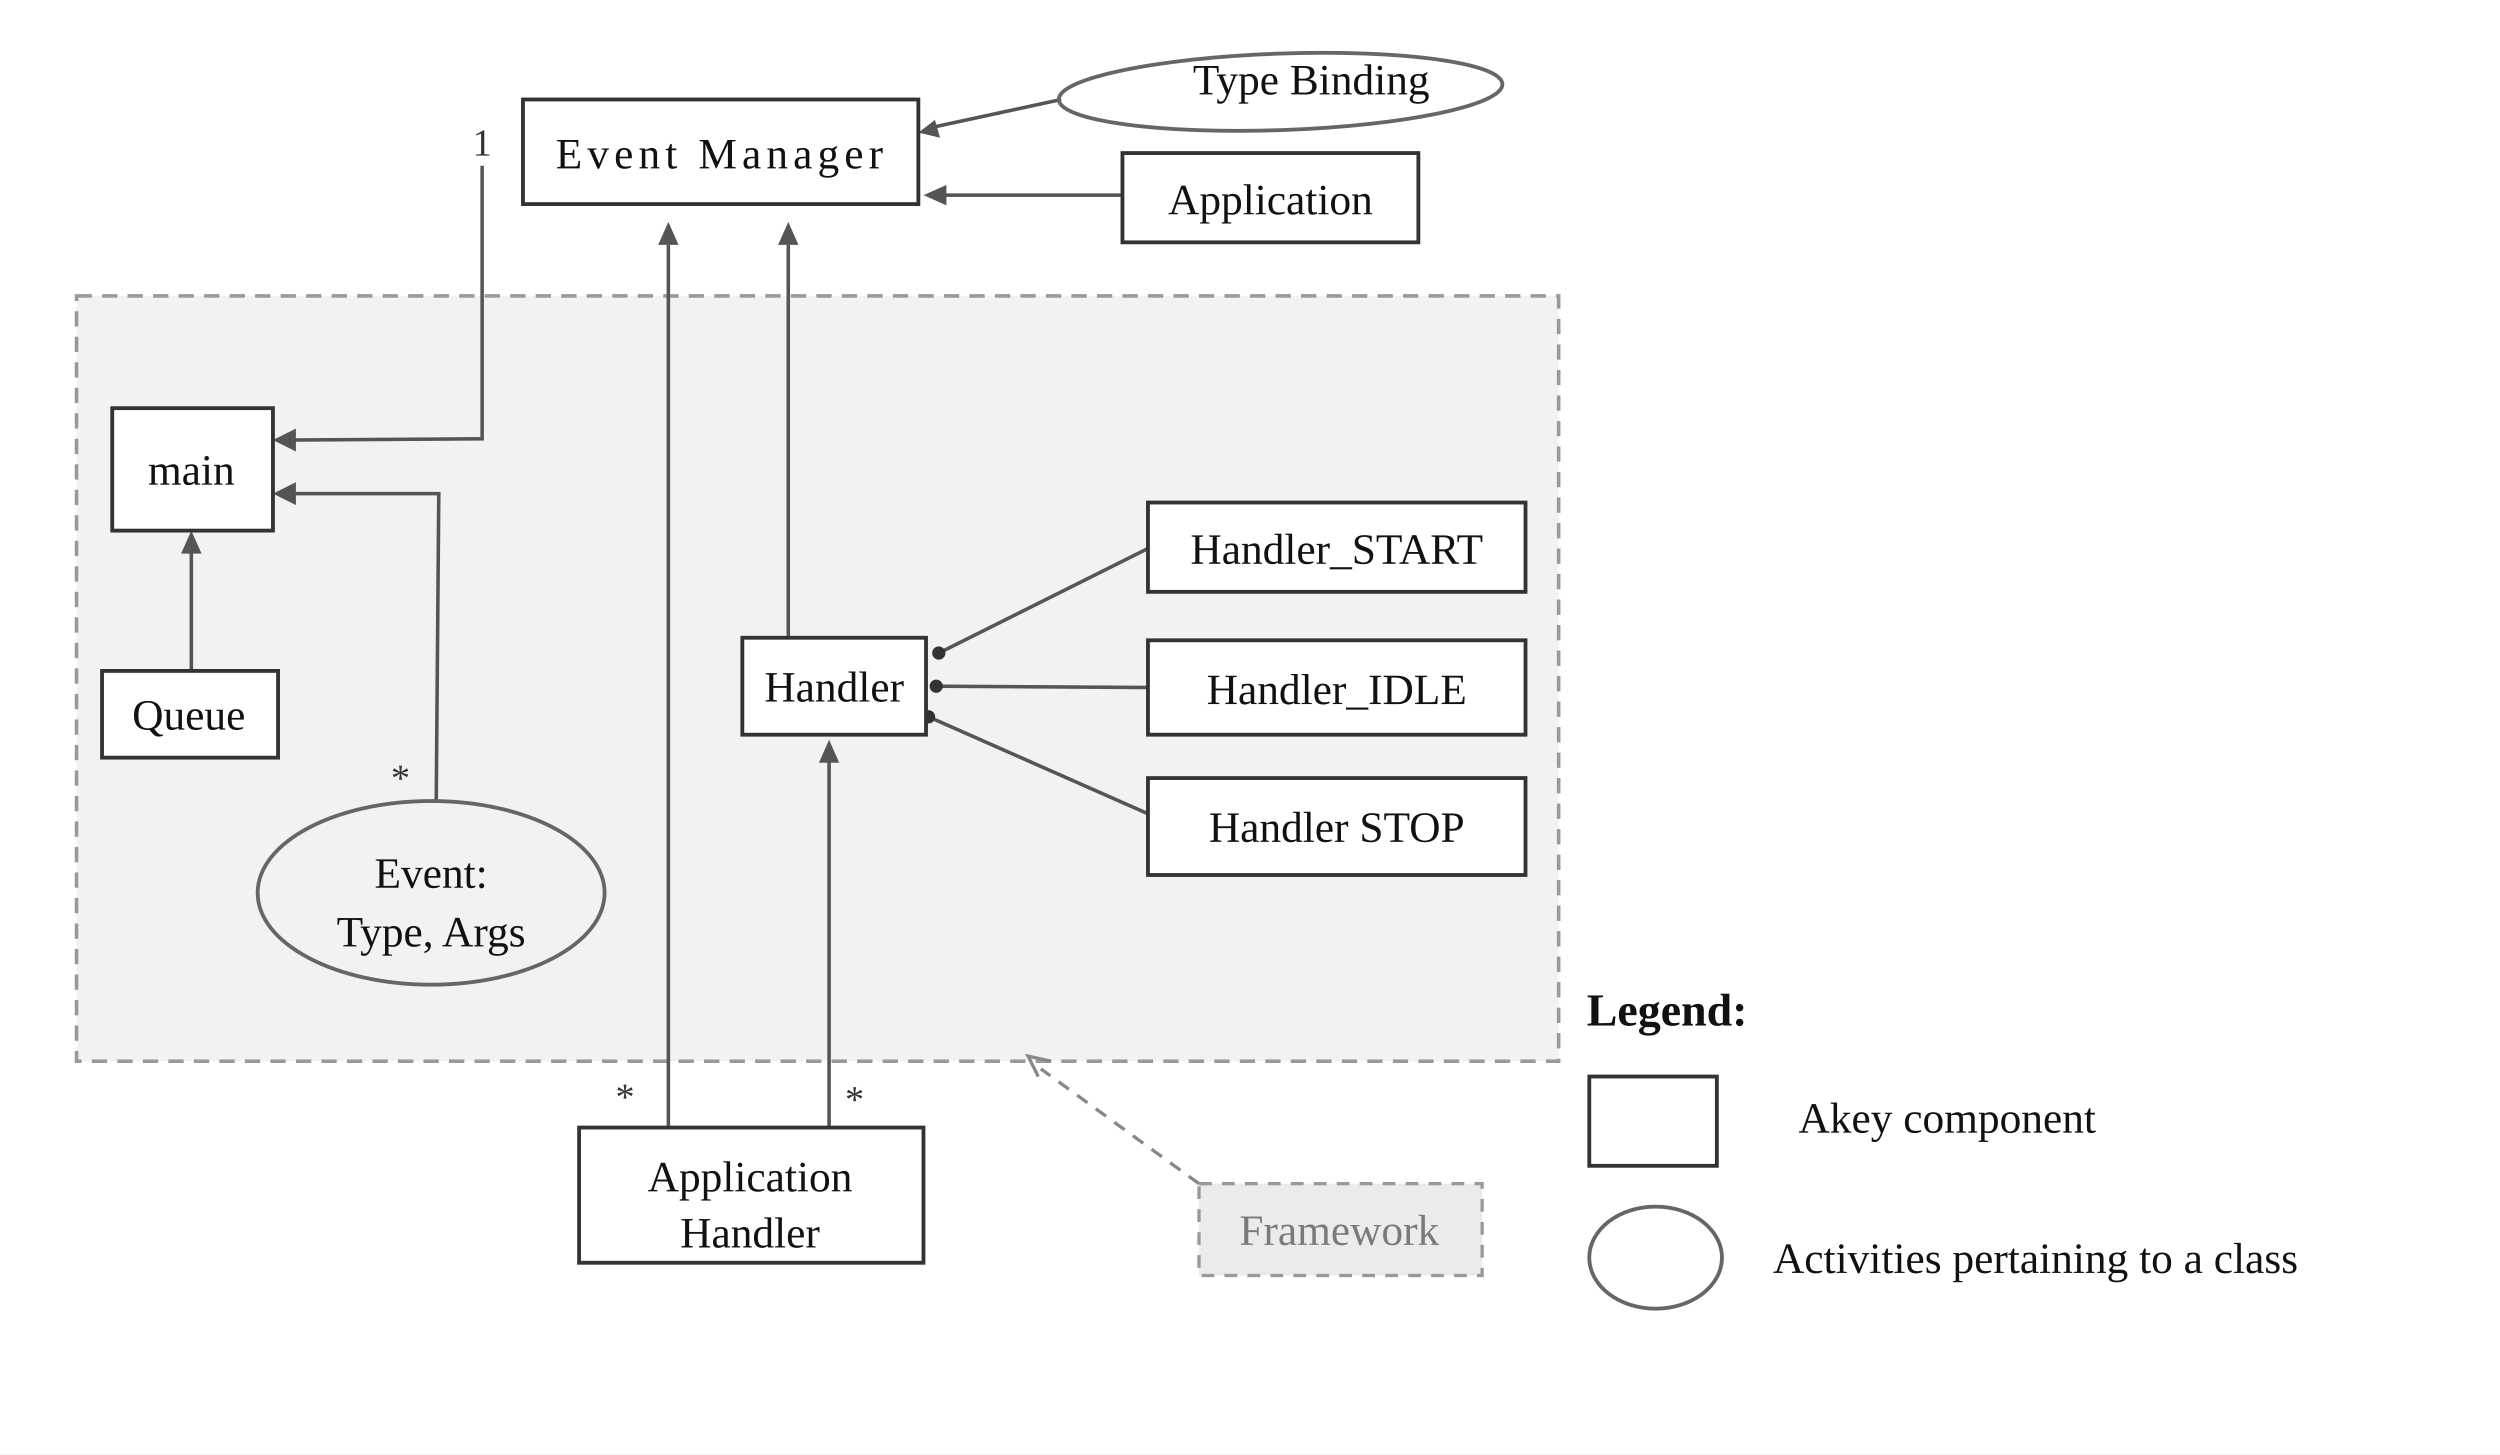
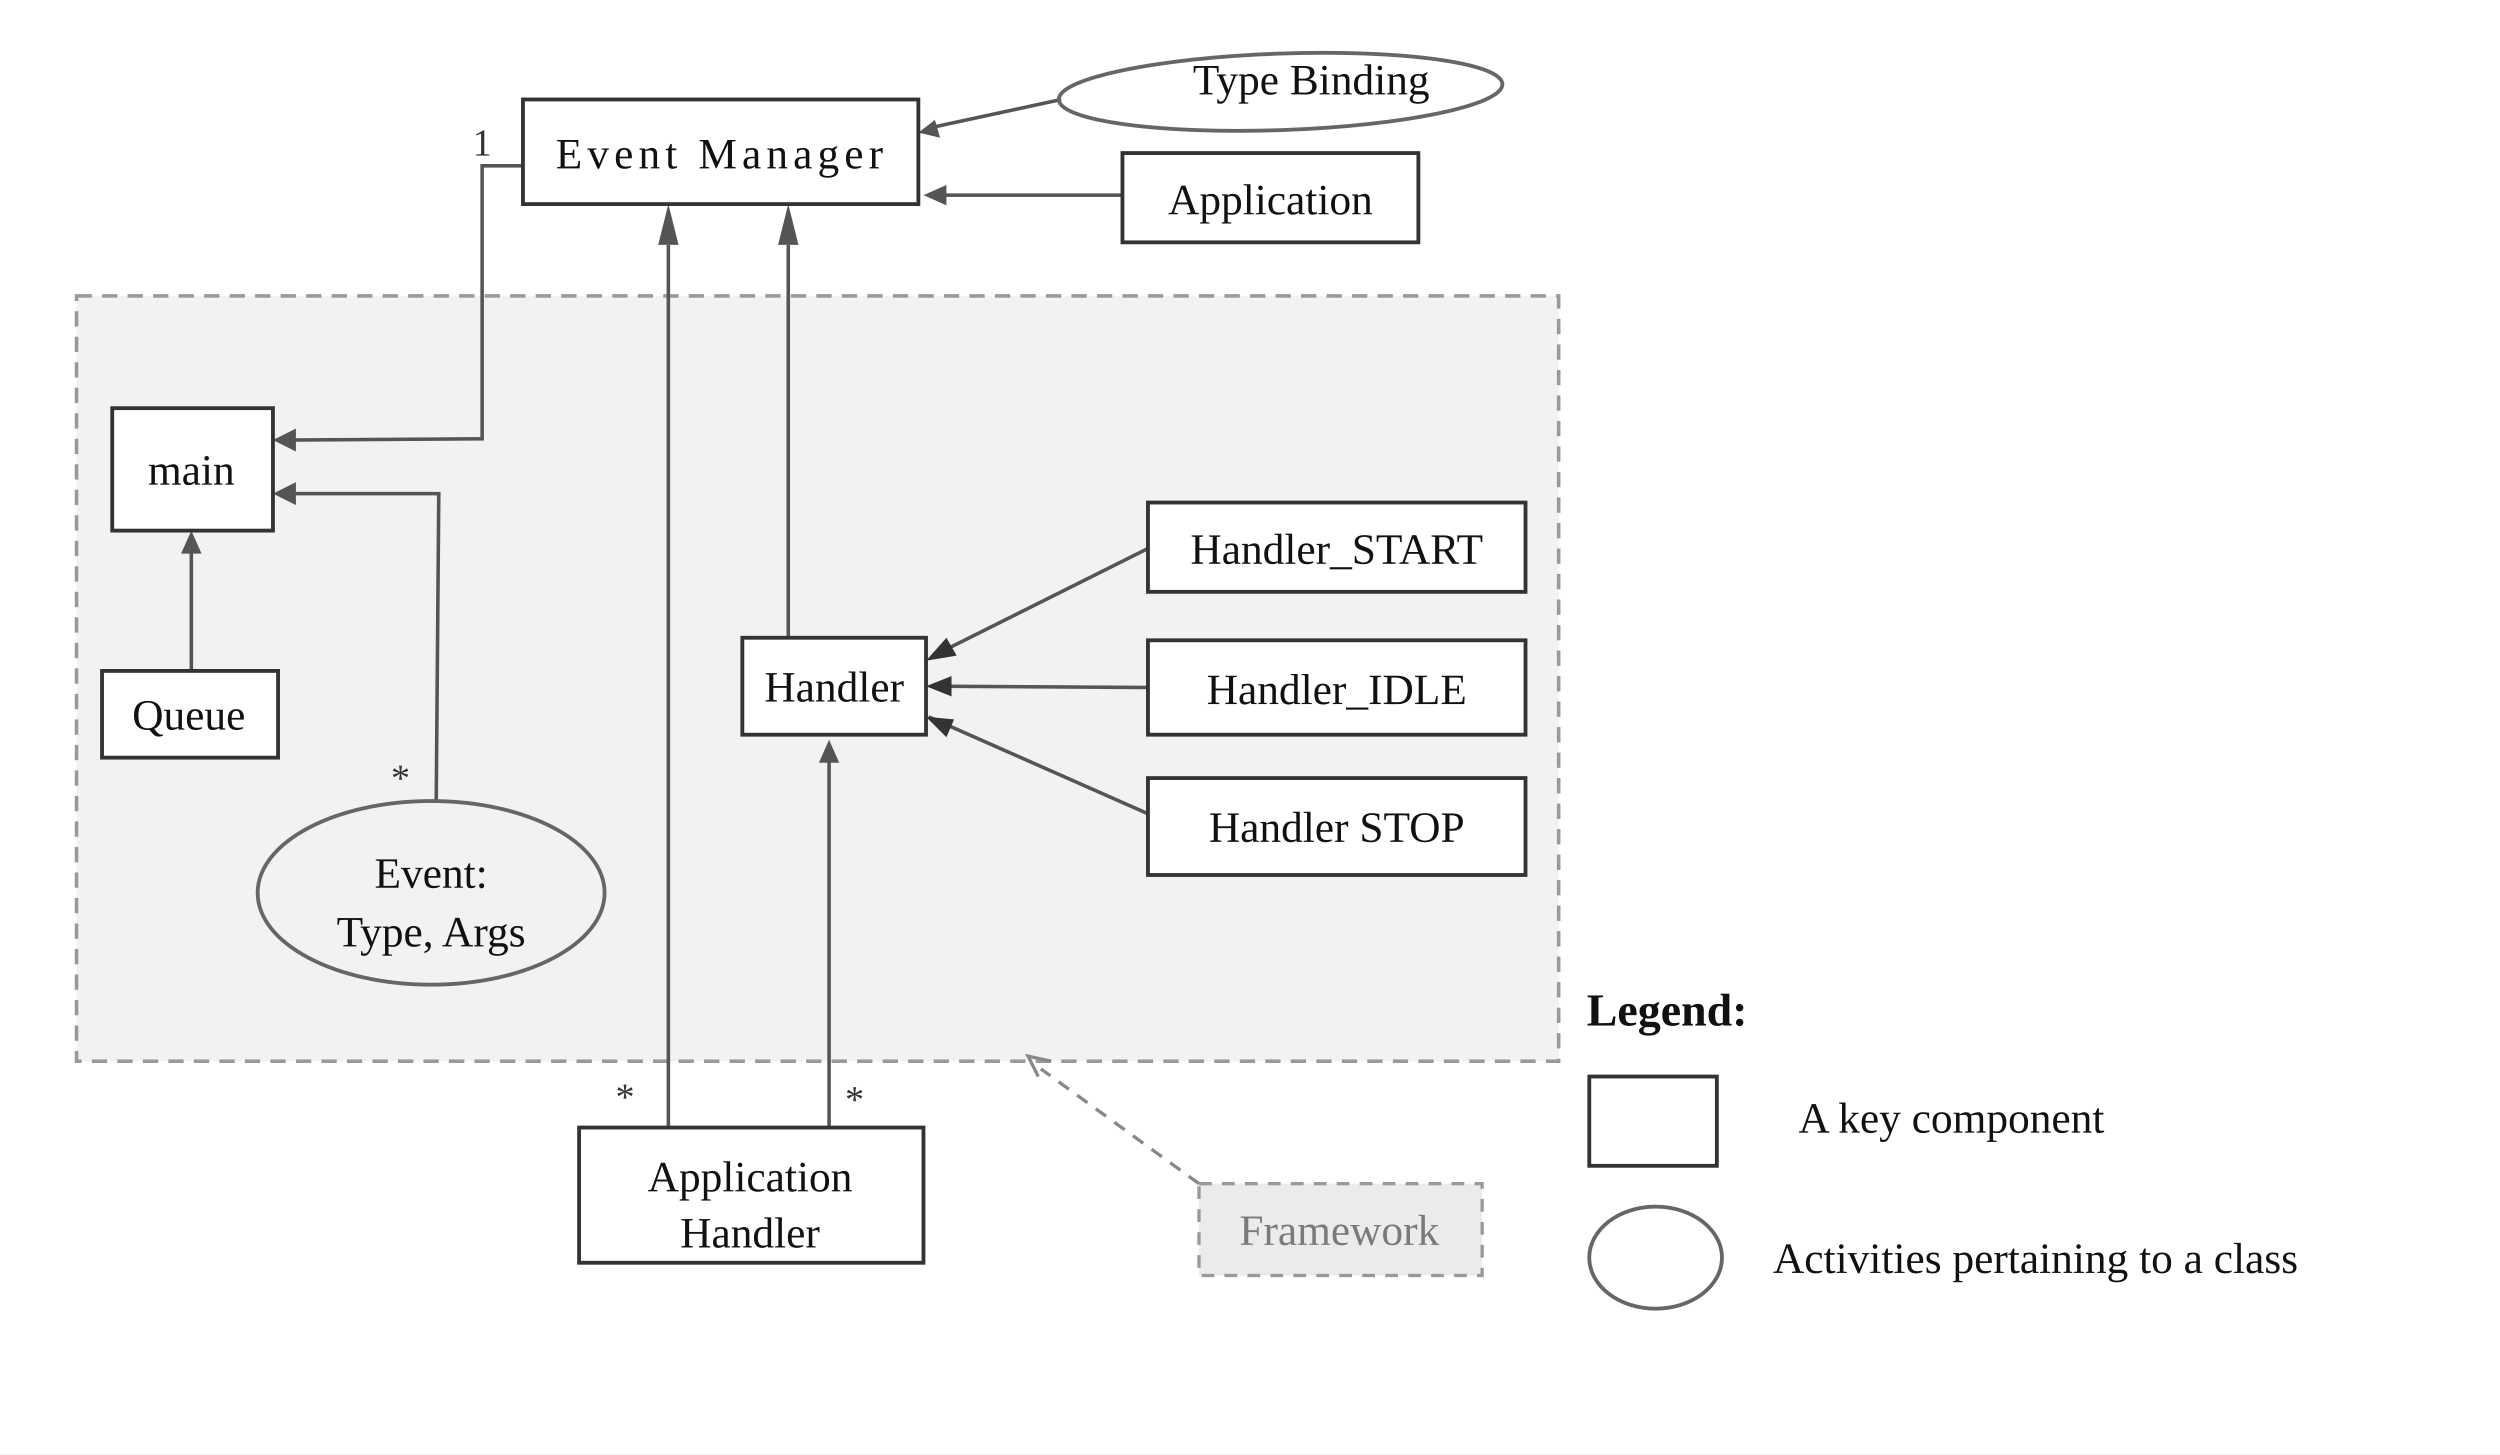
<svg xmlns="http://www.w3.org/2000/svg" width="1960" height="1140" viewBox="0 0 980 570">
  <rect x="0" y="0" width="980" height="570" fill="#ffffff" />
  <rect x="30" y="116" width="581" height="300" fill="#f2f2f2" stroke="#999" stroke-width="1.4" stroke-dasharray="6 4" />
  <g stroke="#555" stroke-width="1.4" fill="none">
    <line x1="416" y1="39" x2="365" y2="50" />
    <line x1="440" y1="76.5" x2="368" y2="76.5" />
-     <polyline points="189,65 189,172 113,172.5" />
+     <polyline points="205,65 189,65 189,172 113,172.5" />
    <polyline points="113,193.5 172,193.5 171,314" />
    <line x1="75" y1="216" x2="75" y2="263" />
    <line x1="309" y1="96" x2="309" y2="251" />
    <line x1="262" y1="96" x2="262" y2="443" />
    <line x1="325" y1="296" x2="325" y2="443" />
    <line x1="368" y1="256" x2="450" y2="215" />
    <line x1="367" y1="269" x2="450" y2="269.5" />
    <line x1="364" y1="281" x2="450" y2="319" />
  </g>
  <g fill="#555">
    <polygon points="360,52 368.5,54 366.5,47" />
    <polygon points="362,76.5 371,72.5 371,80.5" />
    <polygon points="75,208 71,217 79,217" />
-     <polygon points="309,87 305,96 313,96" />
-     <polygon points="262,87 258,96 266,96" />
+     <polygon points="309,80 305,96 313,96" />
+     <polygon points="262,80 258,96 266,96" />
    <polygon points="325,290 321,299 329,299" />
    <polygon points="107,172.5 116,168 116,177" />
    <polygon points="107,193.5 116,189 116,198" />
  </g>
  <g fill="#333">
-     <circle cx="368" cy="256" r="2.6" />
-     <circle cx="367" cy="269" r="2.6" />
-     <circle cx="364" cy="281" r="2.6" />
+     <polygon points="363,259 371,250 375,257" />
+     <polygon points="363,269 373,265 373,273" />
+     <polygon points="363,281 374,282 371,289" />
  </g>
  <g stroke="#888" stroke-width="1.3" fill="none" stroke-dasharray="5 4">
    <line x1="470" y1="464" x2="408" y2="419" />
  </g>
  <g stroke="#888" stroke-width="1.3" fill="none">
    <polyline points="412,416 403,414 407,422" />
  </g>
  <g fill="#ffffff" stroke="#333" stroke-width="1.5">
    <rect x="205" y="39" width="155" height="41" />
    <rect x="440" y="60" width="116" height="35" />
    <rect x="44" y="160" width="63" height="48" />
    <rect x="40" y="263" width="69" height="34" />
    <rect x="291" y="250" width="72" height="38" />
    <rect x="450" y="197" width="148" height="35" />
    <rect x="450" y="251" width="148" height="37" />
    <rect x="450" y="305" width="148" height="38" />
    <rect x="227" y="442" width="135" height="53" />
  </g>
  <rect x="470" y="464" width="111" height="36" fill="#ebebeb" stroke="#999" stroke-width="1.3" stroke-dasharray="5 4" />
  <g fill="#ffffff" fill-opacity="0" stroke="#666" stroke-width="1.5">
    <ellipse cx="502" cy="36" rx="87" ry="15" transform="rotate(-2 502 36)" />
    <ellipse cx="169" cy="350" rx="68" ry="36" />
  </g>
  <g font-family="Liberation Serif, WenQuanYi Zen Hei, DejaVu Serif, serif" font-size="17" fill="#111" text-anchor="middle">
    <text x="282" y="66" letter-spacing="2">Event Manager</text>
    <text x="514" y="37">Type Binding</text>
    <text x="498" y="84">Application</text>
    <text x="75" y="190">main</text>
    <text x="74" y="286">Queue</text>
    <text x="169" y="348">Event:</text>
    <text x="169" y="371">Type, Args</text>
    <text x="327" y="275">Handler</text>
    <text x="524" y="221">Handler_START</text>
    <text x="524" y="276">Handler_IDLE</text>
    <text x="524" y="330">Handler STOP</text>
    <text x="294" y="467">Application</text>
    <text x="294" y="489">Handler</text>
    <text x="525" y="488" fill="#7a7a7a">Framework</text>
  </g>
  <g font-family="Liberation Serif, WenQuanYi Zen Hei, DejaVu Serif, serif" font-size="15" fill="#333" text-anchor="middle">
    <text x="189" y="61">1</text>
    <text x="157" y="310">*</text>
    <text x="245" y="435">*</text>
    <text x="335" y="436">*</text>
  </g>
  <g font-family="Liberation Serif, WenQuanYi Zen Hei, DejaVu Serif, serif" fill="#111">
    <text x="622" y="402" font-size="18" font-weight="bold">Legend:</text>
    <rect x="623" y="422" width="50" height="35" fill="#ffffff" stroke="#333" stroke-width="1.5" />
-     <text x="705" y="444" font-size="17">Akey component</text>
+     <text x="705" y="444" font-size="17">A key component</text>
    <ellipse cx="649" cy="493" rx="26" ry="20" fill="#ffffff" fill-opacity="0" stroke="#666" stroke-width="1.5" />
    <text x="695" y="499" font-size="17">Activities pertaining to a class</text>
  </g>
</svg>
